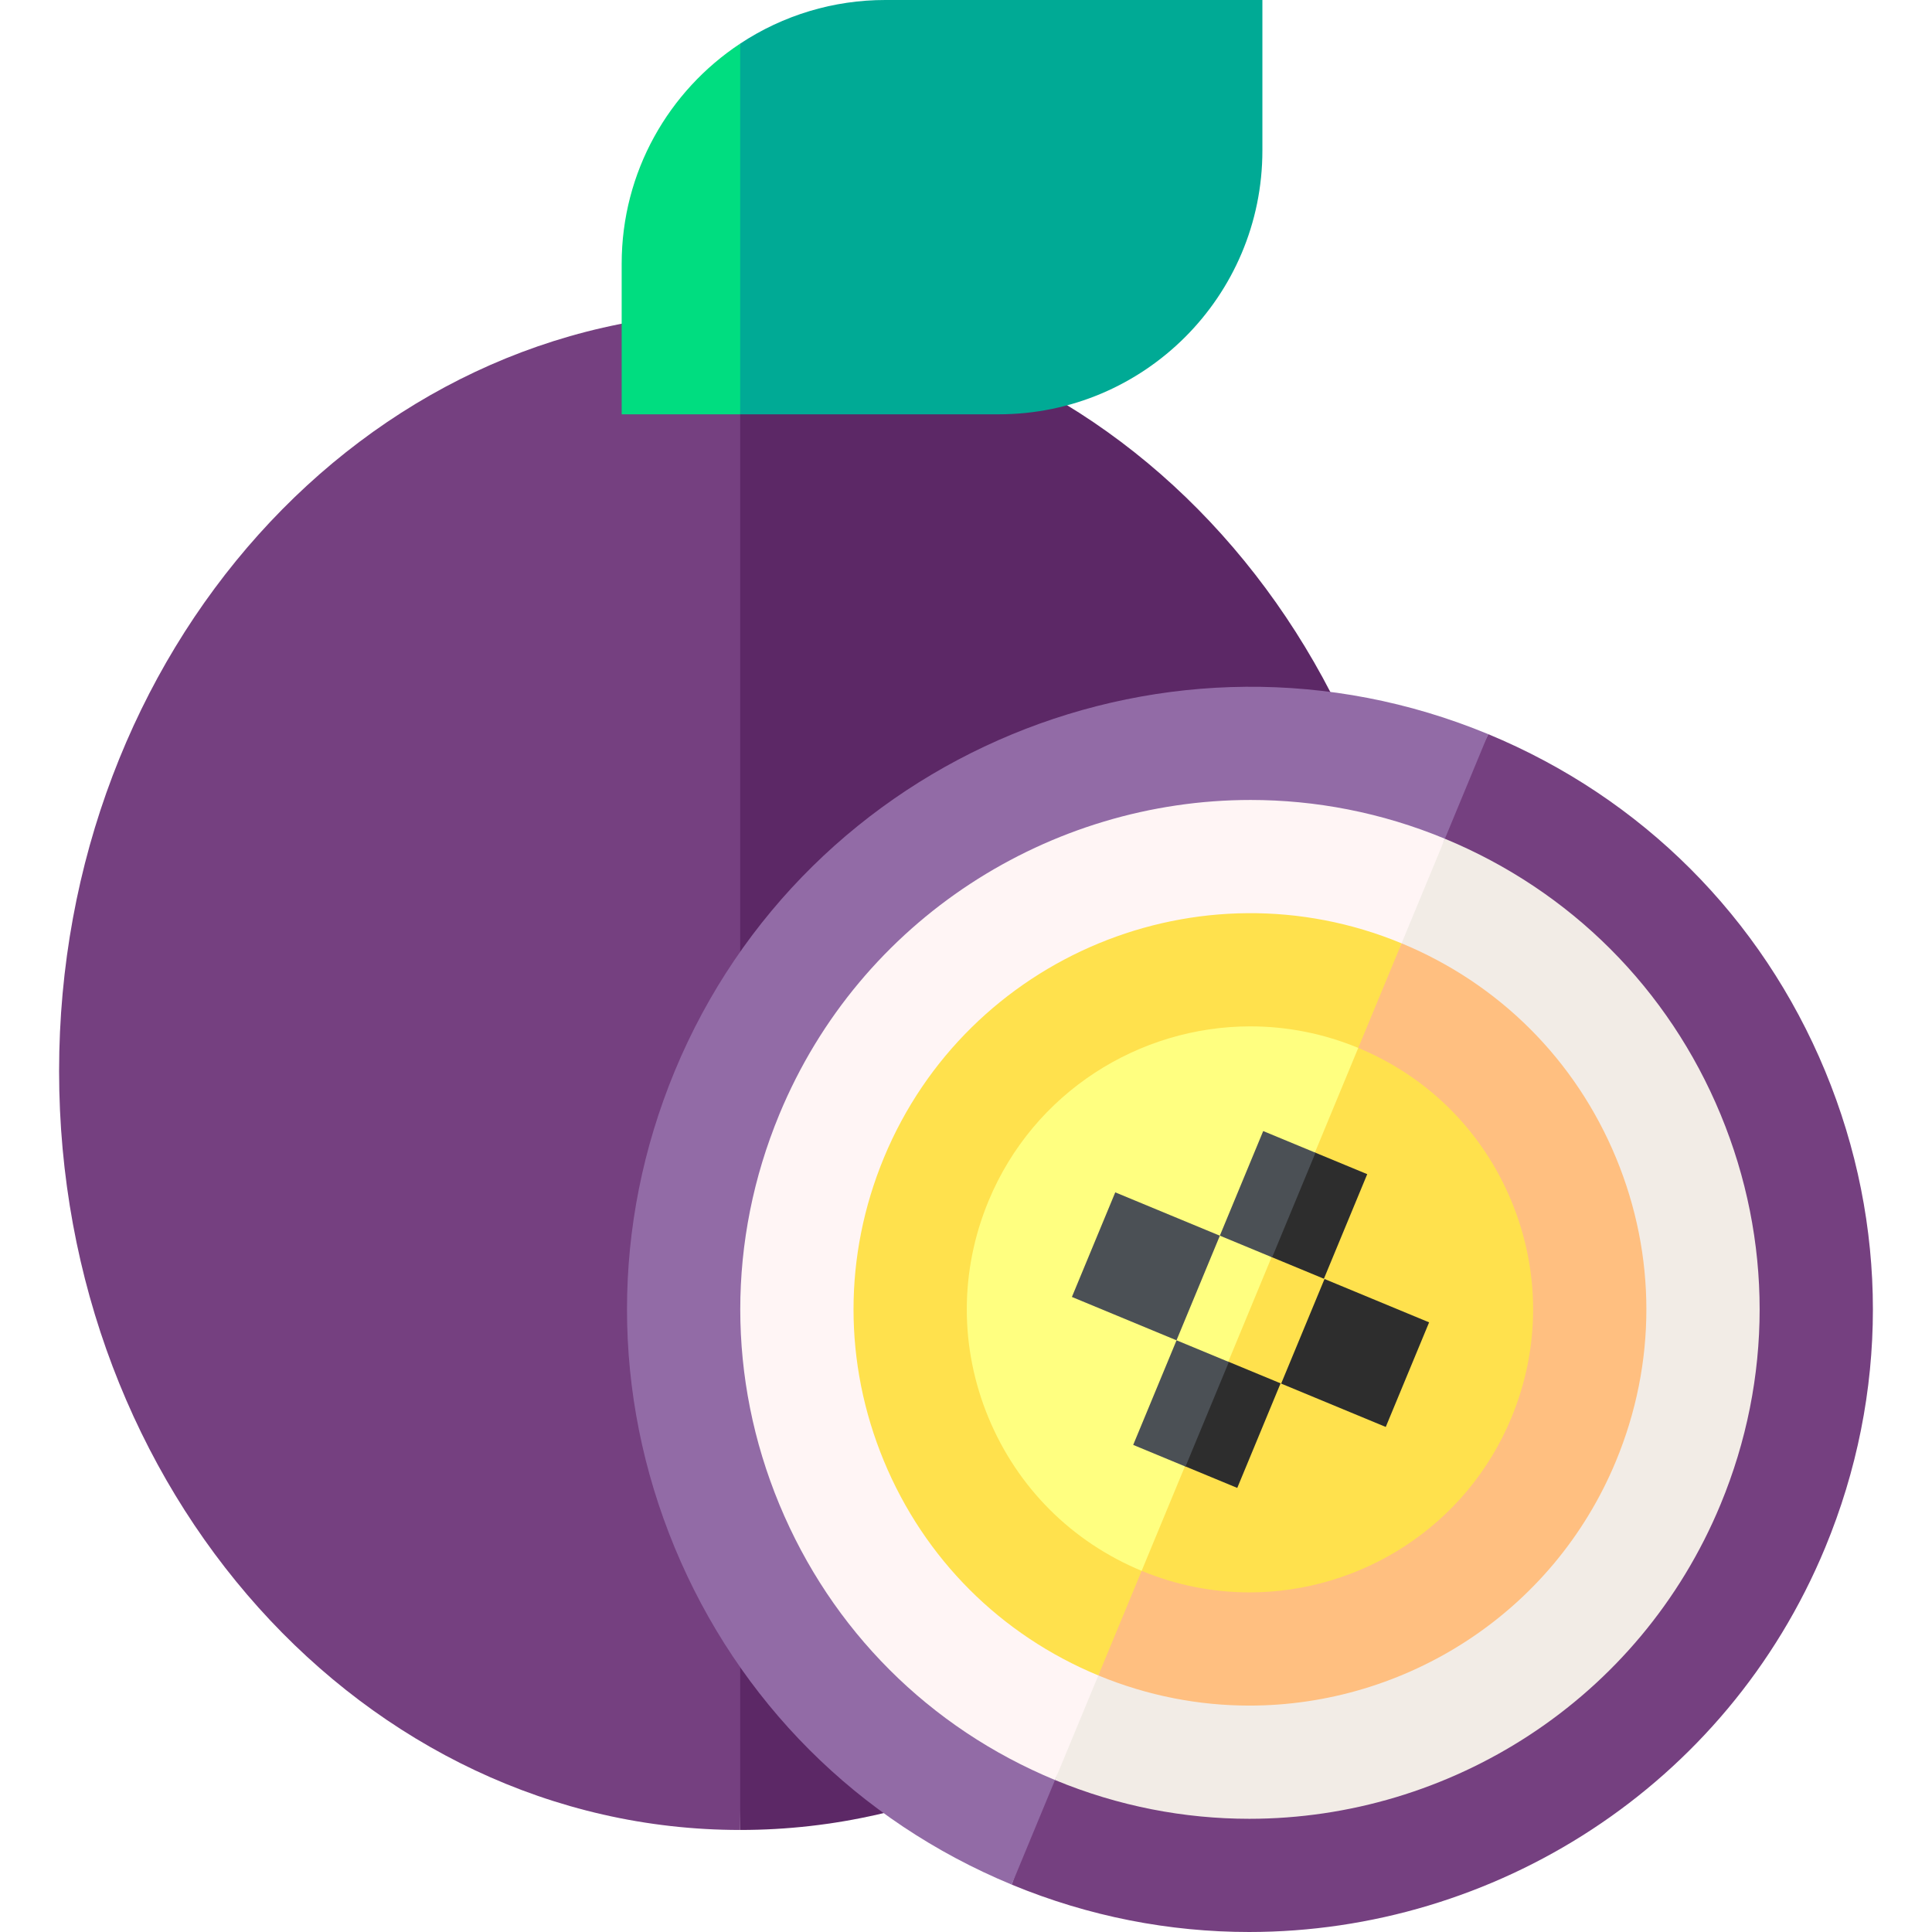
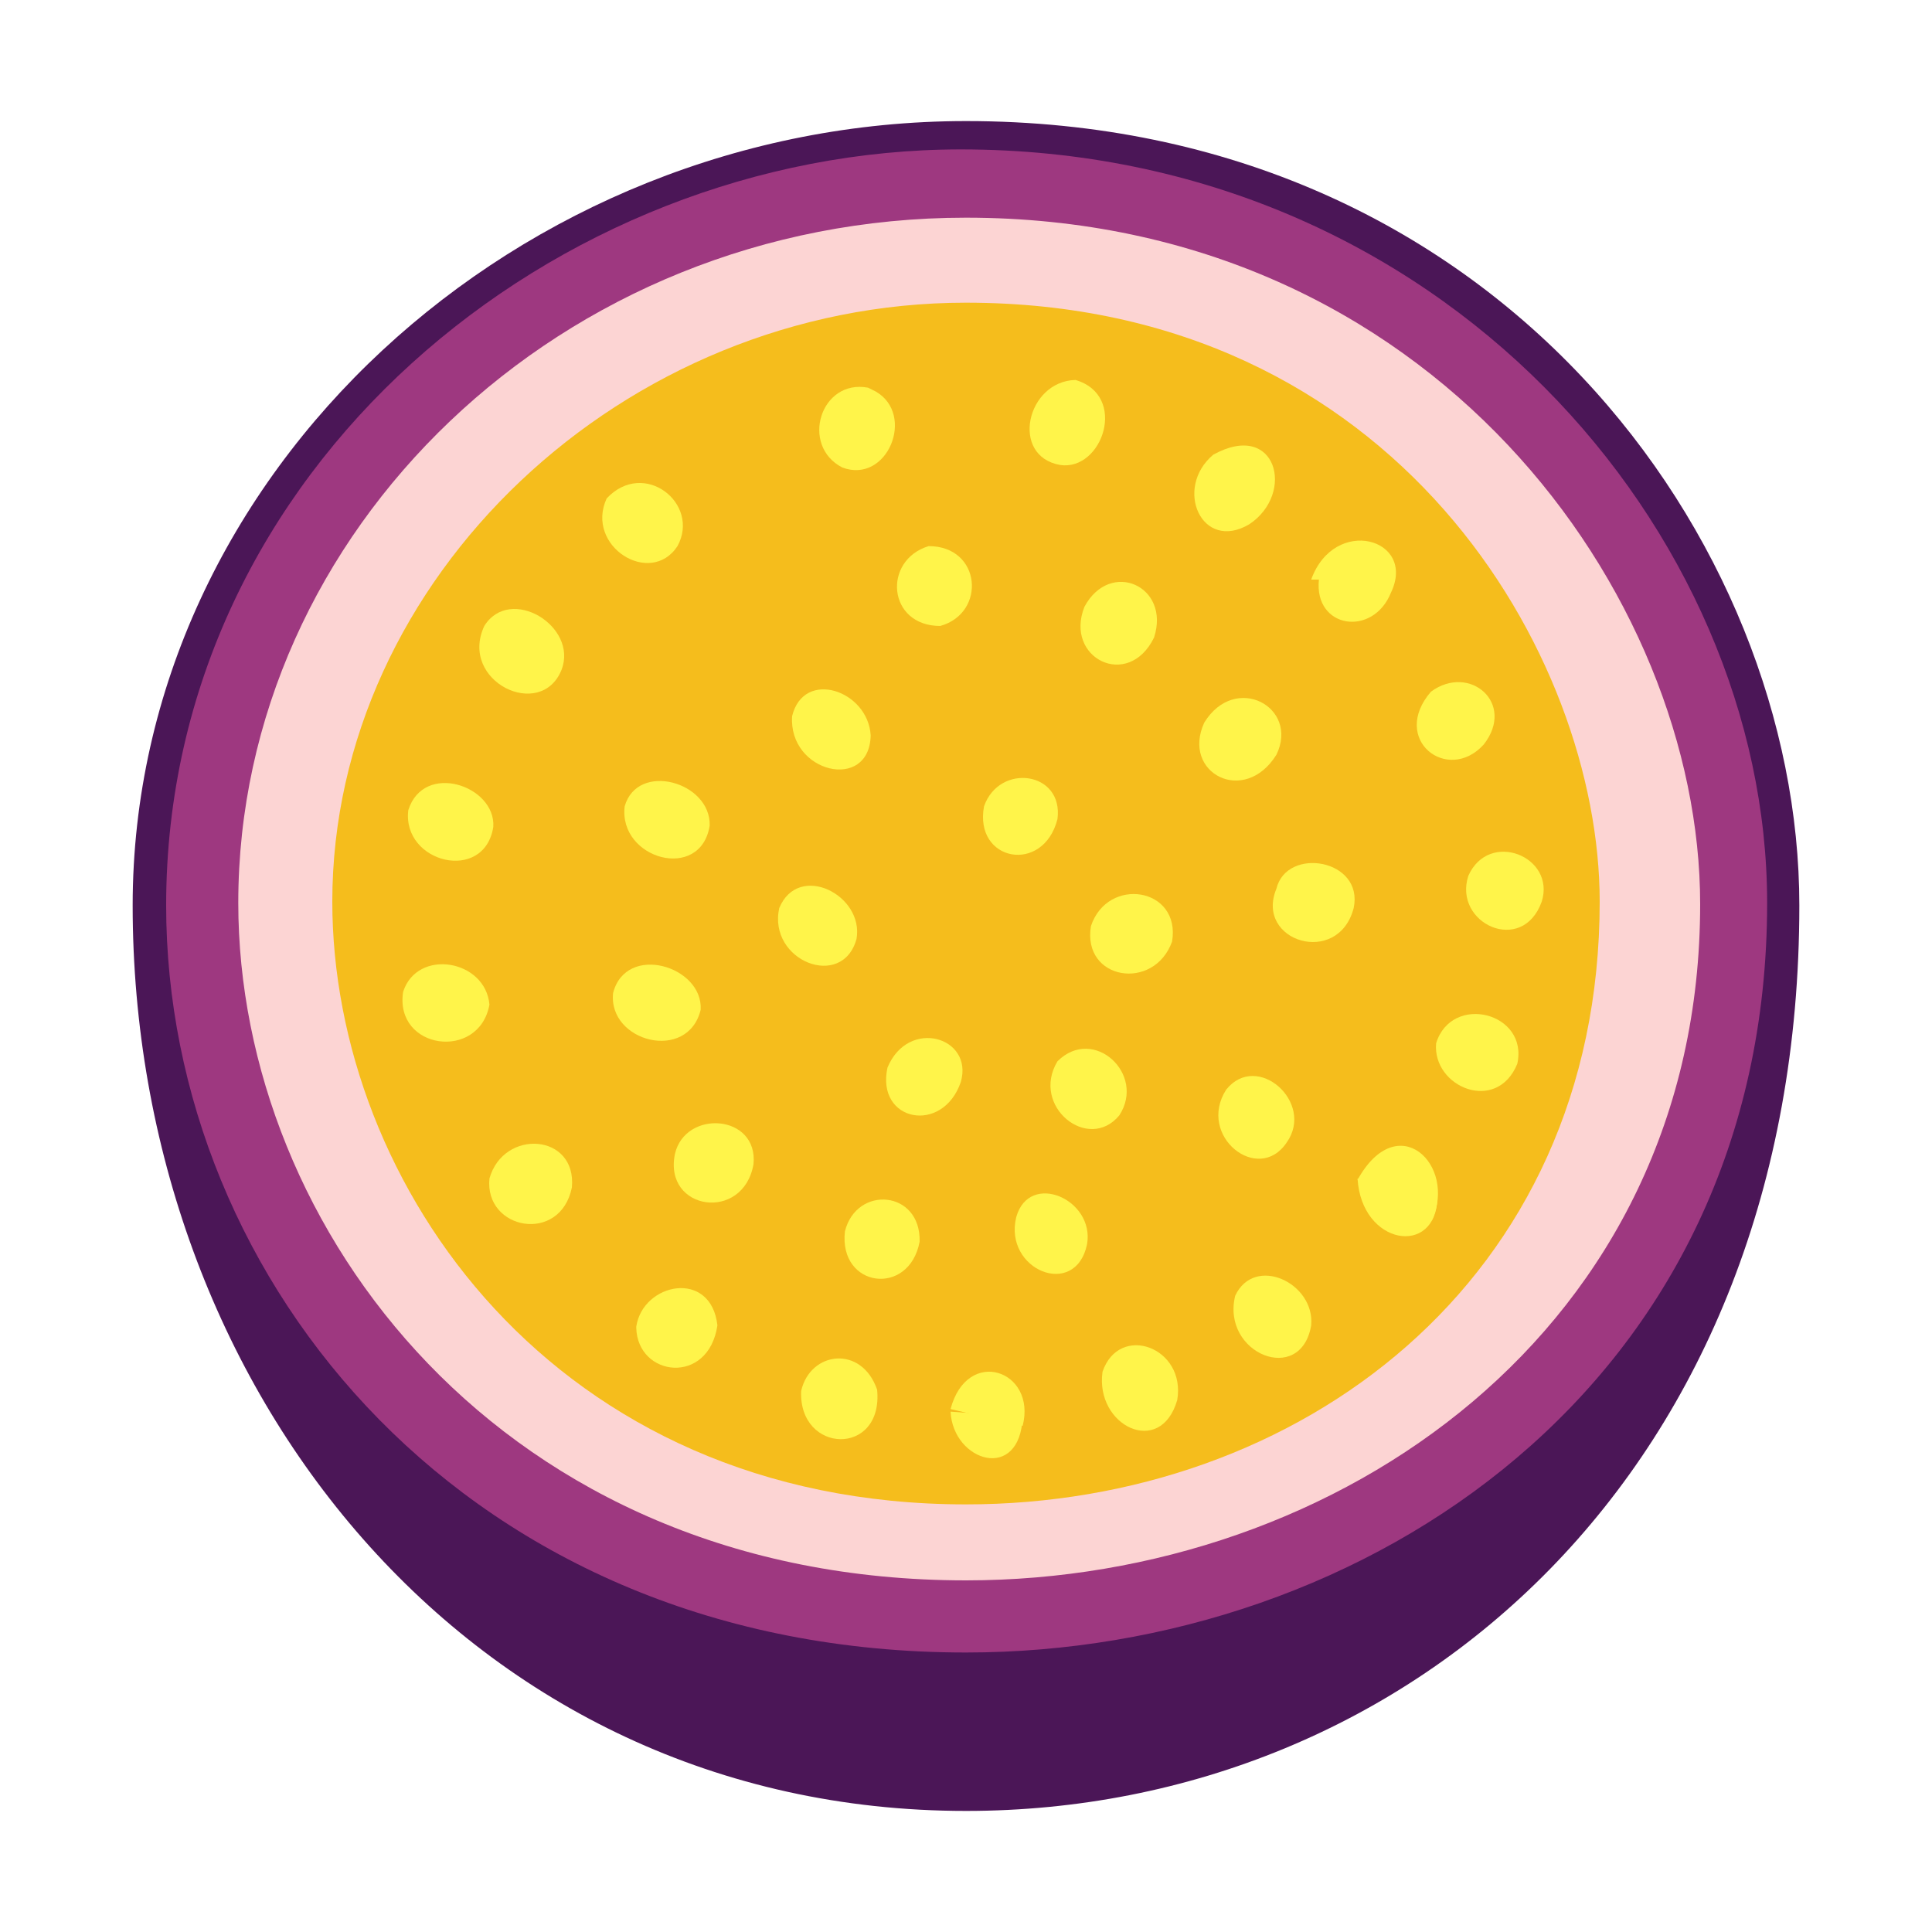
- <svg xmlns="http://www.w3.org/2000/svg" version="1.1" width="512" height="512" x="0" y="0" viewBox="0 0 512.001 512.001" xml:space="preserve">
-   <g>
-     <path fill="#5c2866" d="m196.161 82.756-9.984 82.07 9.984 320.133c99.687 0 180.5-90.036 180.5-201.102 0-111.065-80.813-201.101-180.5-201.101" opacity="1" data-original="#5c2866" />
-     <path fill="#754080" d="M15.661 283.857c0 111.065 80.813 201.102 180.5 201.102V82.756c-99.688 0-180.5 90.036-180.5 201.101M483.69 410.142c16.866-40.718 16.866-85.567 0-126.285s-48.579-72.431-89.297-89.298l-72.382 148.613-53.903 156.268c20.583 8.525 41.921 12.561 62.928 12.56 64.776.001 126.363-38.385 152.654-101.858" opacity="1" data-original="#754080" />
-     <path fill="#926ba6" d="M394.393 194.559c-84.054-34.815-180.766 5.242-215.582 89.298-16.866 40.718-16.866 85.568 0 126.285 16.866 40.719 48.579 72.432 89.297 89.298zq0 .002 0 0" opacity="1" data-original="#926ba6" />
-     <path fill="#f2ece6" d="M455.974 295.338c-13.799-33.315-39.746-59.263-73.061-73.061l-60.901 120.897-42.423 128.55c16.836 6.974 34.304 10.276 51.486 10.277 53.004.004 103.387-31.402 124.899-83.339 13.8-33.314 13.8-70.01 0-103.324" opacity="1" data-original="#f2ece6" />
-     <path fill="#fff5f5" d="M382.913 222.276c-16.836-6.974-34.304-10.277-51.486-10.277-53.004 0-103.387 31.402-124.899 83.339-13.8 33.315-13.8 70.01 0 103.324 13.799 33.315 39.747 59.263 73.062 73.061z" opacity="1" data-original="#fff5f5" />
-     <path fill="#ffbf80" d="M428.257 387.181c10.733-25.911 10.733-54.452 0-80.363s-30.914-46.093-56.825-56.826l-49.421 93.181-30.943 100.835c13.098 5.425 26.677 7.993 40.044 7.993 41.223 0 80.415-24.428 97.145-64.82" opacity="1" data-original="#ffbf80" />
-     <path fill="#ffe14d" d="M371.432 249.992c-53.492-22.154-115.033 3.337-137.189 56.826-10.733 25.911-10.733 54.452-.001 80.363s30.914 46.093 56.826 56.826z" opacity="1" data-original="#ffe14d" />
-     <path fill="#ffe14d" d="M400.541 318.299c-7.666-18.509-22.081-32.924-40.59-40.59l-37.94 65.464-19.462 73.118a74.6 74.6 0 0 0 28.603 5.71c29.447.002 57.437-17.446 69.389-46.3 7.667-18.508 7.667-38.894 0-57.402" opacity="1" data-original="#ffe14d" />
-     <path fill="#ffff80" d="M359.952 277.709a74.6 74.6 0 0 0-28.603-5.71c-29.447 0-57.438 17.446-69.389 46.3-7.667 18.508-7.667 38.895 0 57.402 7.667 18.509 22.082 32.924 40.59 40.59z" opacity="1" data-original="#ffff80" />
-     <path fill="#2d2d2d" d="m339.52 366.668 11.49-27.72 27.72 11.49-11.49 27.72z" opacity="1" data-original="#2d2d2d" />
-     <path fill="#4b5055" d="m284.066 343.706 11.49-27.72 27.72 11.49-11.49 27.72z" opacity="1" data-original="#4b5055" />
-     <path fill="#2d2d2d" d="m362.33 311.165-13.858-5.74-14.98 10.031 3.499 17.686 13.858 5.74zM339.369 366.598l-13.859-5.74-14.979 10.032 3.499 17.685 13.858 5.74z" opacity="1" data-original="#2d2d2d" />
-     <path fill="#4b5055" d="m323.273 327.463 11.49-27.72 13.86 5.745-11.49 27.72zM300.31 382.916l11.49-27.72 13.86 5.745-11.49 27.72z" opacity="1" data-original="#4b5055" />
-     <path fill="#00aa95" d="M234.649 0a69.56 69.56 0 0 0-38.488 11.557l-10 49.12 10 49.12h68.488c38.604 0 69.898-31.294 69.898-69.898V0z" opacity="1" data-original="#00aa95" />
-     <path fill="#00dd80" d="M164.75 69.898v39.898h31.41V11.557c-18.92 12.508-31.41 33.962-31.41 58.341" opacity="1" data-original="#00dd80" />
-   </g>
+ <svg xmlns="http://www.w3.org/2000/svg" viewBox="0 0 150 150">
+   <style type="text/css">.cls-0 {fill:#4B1657;}
+ .cls-1 {fill:#9E3880;}
+ .cls-2 {fill:#FCD4D3;}
+ .cls-3 {fill:#F5BD1C;}
+ .cls-4 {fill:#FFF44A;}</style>
+   <path class="cls-0" d="m75 9.4c-34.6 0-64.7 27.2-64.7 60.9 0 37.4 26.1 70.3 64.7 70.3 34.6 0 64.7-26.6 64.7-70.3 0-28.3-23.5-60.9-64.7-60.9z" />
+   <path class="cls-1" d="m74.6 11.6c-31.4 0-61.7 24.7-61.7 58.7 0 29.1 23.4 58 62.1 58 31.1 0 62.2-20.9 62.2-58.2 0-28.7-25.2-58.5-62.6-58.5z" />
+   <path class="cls-2" d="m75 16.9c-31.5 0-56.5 24.4-56.5 53.2 0 25.3 20.5 52.6 56.5 52.6 28.9 0 57-19.5 57-52.5 0-24-20.8-53.3-57-53.3z" />
+   <path class="cls-3" d="m75 23.5c-26.6 0-49.2 21.4-49.2 46.5 0 21.9 17.2 46.8 49.2 46.8 25.7 0 49.2-17.2 49.2-46.8 0-19.1-15.8-46.5-49.2-46.5z" />
+   <path class="cls-4" d="m67.4 30.1c-3.7-0.7-5.3 4.5-2 6.2 3.5 1.3 5.7-4.1 2.6-5.9l-0.6-0.3z" />
+   <path class="cls-4" d="m83.5 29.5c-3.8 0.1-5.1 5.9-1.2 6.6 3.3 0.5 5.3-5.4 1.2-6.6z" />
+   <path class="cls-4" d="m94.2 35.3c-3.1 2.6-0.9 7.6 2.8 5.4 3.6-2.4 2.1-8.1-2.8-5.4z" />
+   <path class="cls-4" d="m102.4 45c-0.4 3.8 4.2 4.5 5.6 1 2-4.2-4.4-6-6.2-1h0.6z" />
+   <path class="cls-4" d="m111.1 53.7c-3.2 3.7 1.3 7.2 4.1 4.1 2.5-3.2-1.1-6.3-4.1-4.1z" />
+   <path class="cls-4" d="m114 68c-1.2 3.7 4.2 6.2 5.7 2 1.1-3.5-4.1-5.6-5.7-2z" />
+   <path class="cls-4" d="m111.5 81c-0.3 3.4 4.7 5.5 6.3 1.6 0.9-4-5.1-5.5-6.3-1.6z" />
+   <path class="cls-4" d="m105.2 91.9" />
+   <path class="cls-4" d="m105.4 91.5c0.3 5.2 6.1 6.1 6.2 1.5l-6.2-1.5z" />
+   <path class="cls-4" d="m105.4 91.6c3.1-5.6 7.7-1.2 5.8 3.1l-5.8-3.1z" />
+   <path class="cls-4" d="m95.9 100.6c-1.1 4.5 5.1 7 5.9 2.3 0.3-3.3-4.4-5.5-5.9-2.3z" />
+   <path class="cls-4" d="m85.6 106.5c-0.6 4.2 4.5 6.7 5.8 2.2 0.7-4.1-4.5-6-5.8-2.2z" />
+   <path class="cls-4" d="m73.8 109.6c0.2 3.9 5.4 5.5 5.6 0.4l-5.6-0.4z" />
+   <path class="cls-4" d="m73.8 109.4c1.3-4.9 6.7-3 5.6 1.3l-5.6-1.3z" />
+   <path class="cls-4" d="m62.2 108c-0.2 4.9 6.4 5.1 5.9-0.1-1.2-3.5-5.2-3-5.9 0.1z" />
+   <path class="cls-4" d="m49.4 103.1c0.1 3.8 5.6 4.5 6.3-0.2-0.5-4.4-5.8-3.3-6.3 0.1v0.1z" />
+   <path class="cls-4" d="m38 91.5c-0.4 4 5.5 5.1 6.4 0.7 0.4-4.2-5.3-4.6-6.4-0.7z" />
+   <path class="cls-4" d="m31.3 77c-0.7 4.5 5.9 5.4 6.7 1-0.3-3.5-5.6-4.4-6.7-1z" />
+   <path class="cls-4" d="m31.7 62.9c-0.5 4.1 5.9 5.7 6.6 1.3 0.2-3.2-5.4-5.1-6.6-1.3z" />
+   <path class="cls-4" d="m37.6 48.6c-2 4.3 4.4 7.4 6 3.4 1.3-3.4-4-6.6-6-3.4z" />
+   <path class="cls-4" d="m47.1 38.7c-1.7 3.7 3.4 6.9 5.5 3.7 1.8-3.3-2.6-6.8-5.5-3.7z" />
+   <path class="cls-4" d="m72.1 42.4c-3.6 1.1-3.2 6.2 0.9 6.2 3.6-1 3.2-6.2-0.9-6.2z" />
+   <path class="cls-4" d="m84.2 47.1c-1.6 4 3.4 6.5 5.4 2.4 1.3-4-3.4-6.1-5.4-2.4z" />
+   <path class="cls-4" d="m93.5 56.1c-1.8 3.9 3.1 6.5 5.6 2.5 1.8-3.7-3.2-6.4-5.6-2.5z" />
+   <path class="cls-4" d="m99.1 69c-1.7 4.1 4.8 6.1 6 1.5 0.8-3.8-5.2-4.8-6-1.5z" />
+   <path class="cls-4" d="m95.2 84.6c-2.3 3.6 2.5 7.4 4.7 4.1 2.2-3.1-2.3-7.1-4.7-4.1z" />
+   <path class="cls-4" d="m78.9 94.5c-1 4.1 4.6 6.4 5.5 2.1 0.6-3.5-4.5-5.7-5.5-2.1z" />
+   <path class="cls-4" d="m65.6 95.6c-0.5 4.4 5 5.1 5.8 0.8 0.1-4-4.9-4.4-5.8-0.8z" />
+   <path class="cls-4" d="m52.4 89.6c-0.9 4.4 5.3 5.3 6.1 0.8 0.4-3.9-5.3-4.3-6.1-0.8z" />
+   <path class="cls-4" d="m47.6 77.1c-0.4 3.8 5.8 5.4 6.8 1.3 0.2-3.4-5.8-5.2-6.8-1.3z" />
+   <path class="cls-4" d="m48.5 62.6c-0.5 4.1 5.9 5.9 6.6 1.5 0.1-3.4-5.6-5-6.6-1.5z" />
+   <path class="cls-4" d="m61.5 55.6c-0.3 4.4 6 5.9 6.1 1.5-0.2-3.5-5.2-5.2-6.1-1.5z" />
+   <path class="cls-4" d="m76.4 62.6c-0.8 4.3 4.6 5.3 5.7 1 0.5-3.7-4.5-4.4-5.7-1z" />
+   <path class="cls-4" d="m84.7 71.9c-0.7 4.2 4.9 5.1 6.3 1.2 0.7-4.2-5-5.1-6.3-1.2z" />
+   <path class="cls-4" d="m82.1 82.4c-2.1 3.5 2.4 7.1 4.8 4.2 2.1-3.2-2-7-4.8-4.2z" />
+   <path class="cls-4" d="m68.9 82.9c-0.9 4.2 4.3 5.2 5.7 1.1 1-3.5-4.1-5-5.7-1.1z" />
+   <path class="cls-4" d="m60.5 70.5c-0.9 4.1 4.9 6.4 6 2.4 0.6-3.4-4.5-6-6-2.4z" />
</svg>
